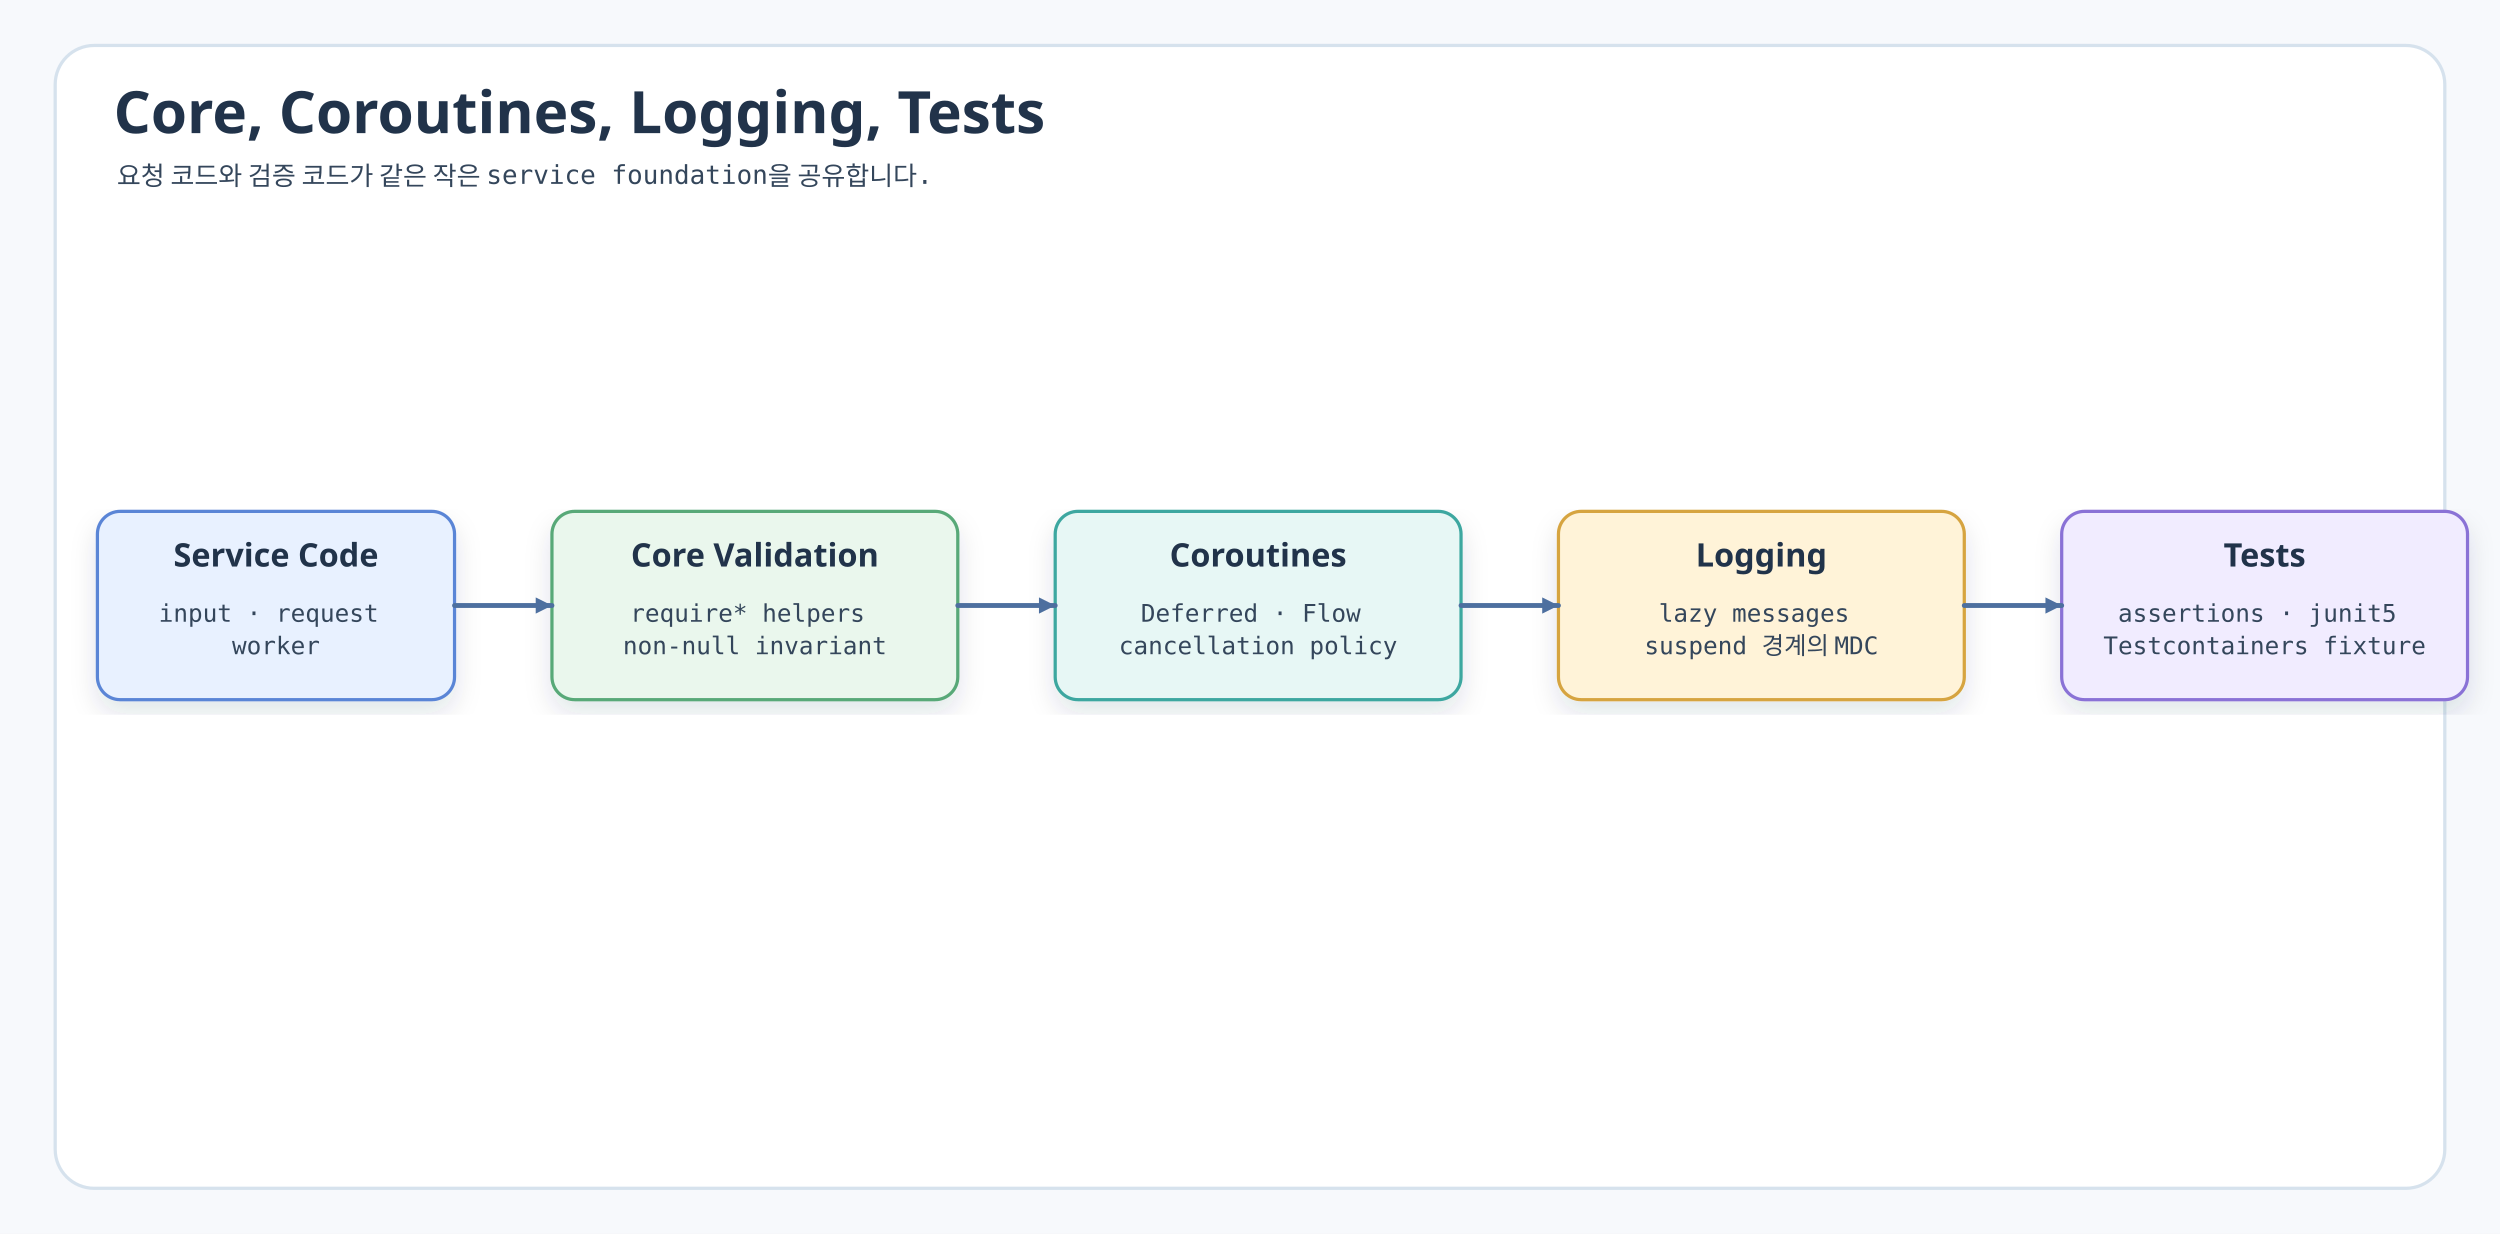
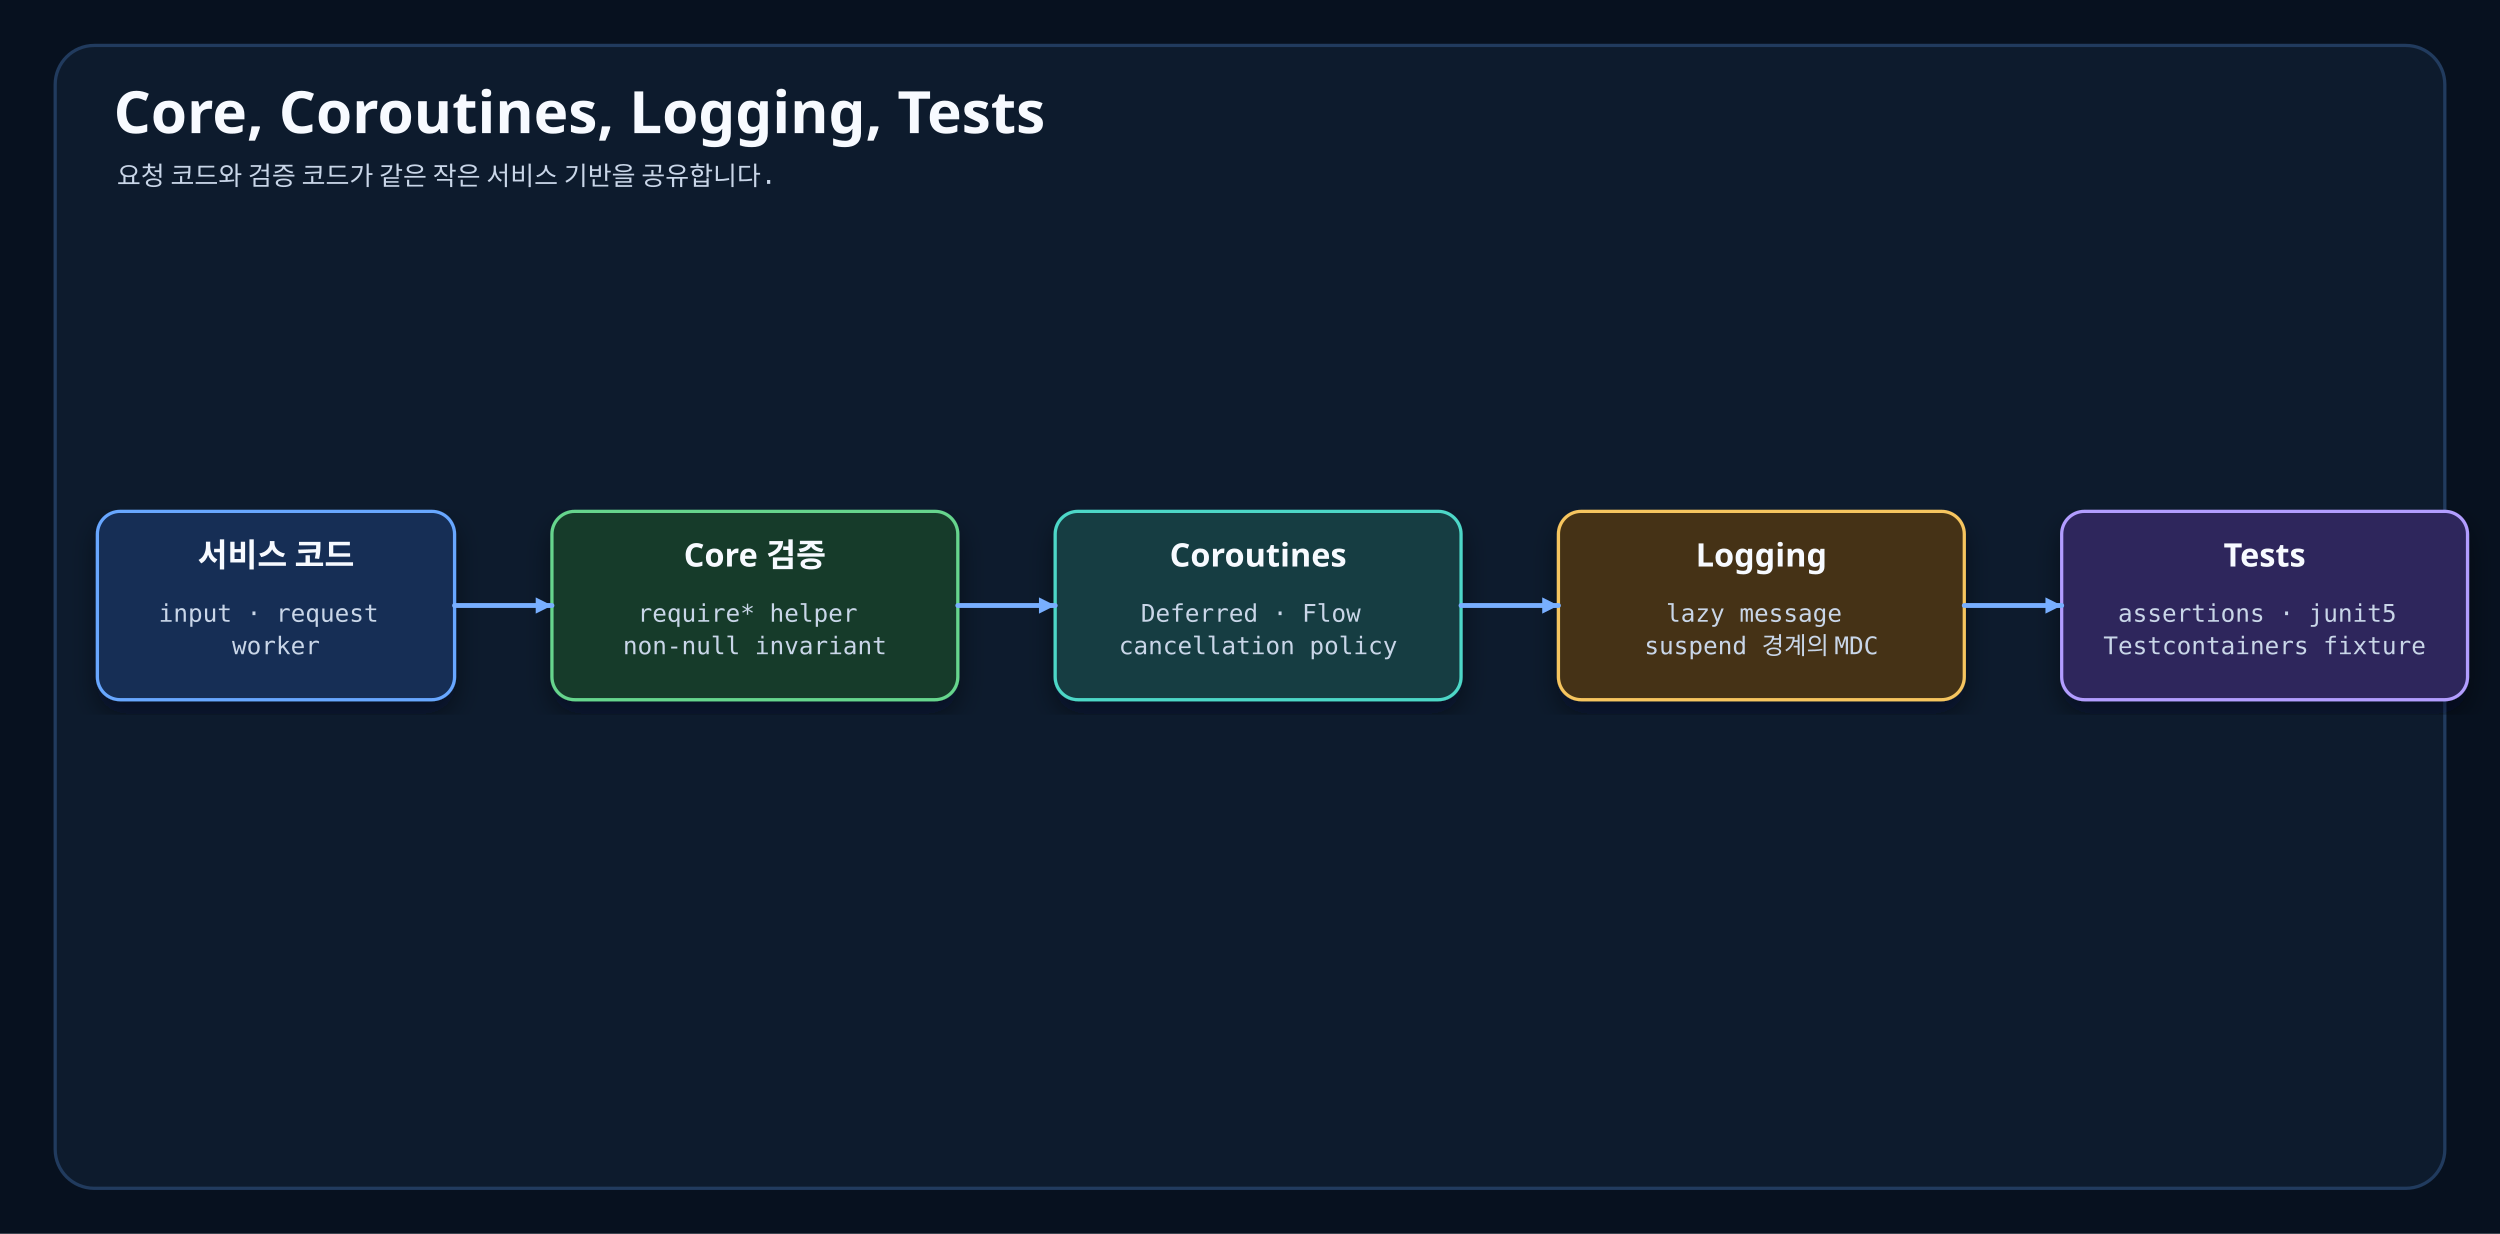
<svg xmlns="http://www.w3.org/2000/svg" width="1540" height="760" viewBox="0 0 1540 760" role="img">
  <defs>
    <filter id="shadow" x="-8%" y="-8%" width="116%" height="116%">
-       <feDropShadow dx="0" dy="8" stdDeviation="8" flood-color="#1D3148" flood-opacity="0.12" />
+       <feDropShadow dx="0" dy="8" stdDeviation="8" flood-color="#020712" flood-opacity="0.45" />
    </filter>
    <marker id="arrow" markerWidth="14" markerHeight="14" refX="12" refY="7" orient="auto" markerUnits="userSpaceOnUse">
-       <path d="M 2 2 L 12 7 L 2 12 Z" fill="#4D6F9F" />
+       <path d="M 2 2 L 12 7 L 2 12 Z" fill="#78AFFF" />
    </marker>
    <style>
-     .bg{fill:#F7F9FC}.frame{fill:#fff;stroke:#D6E2ED;stroke-width:2}
-     .title{font-family:"goorm Sans","Noto Sans KR","Apple SD Gothic Neo",sans-serif;font-size:36px;fill:#21334A;font-weight:700}
-     .subtitle,.body,.small{font-family:"goorm Sans Code","goorm Sans","D2Coding",monospace;fill:#34465B}
-     .subtitle{font-size:16px}.body{font-size:15px}.small{font-size:12px;fill:#657386}
-     .label{font-family:"goorm Sans","Noto Sans KR","Apple SD Gothic Neo",sans-serif;font-size:20px;fill:#21334A;font-weight:700}
-     .card{filter:url(#shadow);stroke-width:2}.connector{fill:none;stroke:#4D6F9F;stroke-width:3;stroke-linecap:round;stroke-linejoin:round;marker-end:url(#arrow)}
-     .bar-label{font-family:"goorm Sans Code","goorm Sans","D2Coding",monospace;font-size:15px;fill:#26384F}.axis{stroke:#B8C7D9;stroke-width:2}
+     .bg{fill:#07111F}.frame{fill:#0D1B2D;stroke:#213B5E;stroke-width:2}
+     .title{font-family:"goorm Sans","Noto Sans KR","Apple SD Gothic Neo",sans-serif;font-size:36px;fill:#F7FAFF;font-weight:700}
+     .subtitle,.body,.small{font-family:"goorm Sans Code","goorm Sans","D2Coding",monospace;fill:#C9D6E8}
+     .subtitle{font-size:16px}.body{font-size:15px}.small{font-size:12px;fill:#8DA2BC}
+     .label{font-family:"goorm Sans","Noto Sans KR","Apple SD Gothic Neo",sans-serif;font-size:20px;fill:#F7FAFF;font-weight:700}
+     .card{filter:url(#shadow);stroke-width:2}.connector{fill:none;stroke:#78AFFF;stroke-width:3;stroke-linecap:round;stroke-linejoin:round;marker-end:url(#arrow)}
+     .bar-label{font-family:"goorm Sans Code","goorm Sans","D2Coding",monospace;font-size:15px;fill:#F7FAFF}.axis{stroke:#47627F;stroke-width:2}
  </style>
  </defs>
  <rect class="bg" width="1540" height="760" />
  <rect class="frame" x="34" y="28" width="1472" height="704" rx="24" />
  <text class="title" x="70" y="82">Core, Coroutines, Logging, Tests</text>
-   <text class="subtitle" x="72" y="114">요청 코드와 검증 코드가 같은 작은 service foundation을 공유합니다.</text>
-   <g data-card="Service Code">
-     <rect class="card" x="60" y="315" width="220" height="116" rx="14" fill="#E8F1FF" stroke="#5A85D6" />
+   <text class="subtitle" x="72" y="114">요청 코드와 검증 코드가 같은 작은 서비스 기반을 공유합니다.</text>
+   <g data-card="서비스 코드">
+     <rect class="card" x="60" y="315" width="220" height="116" rx="14" fill="#132D55" stroke="#68A7FF" />
    <text class="label" x="170" y="349" text-anchor="middle">
-       <tspan x="170" dy="0">Service Code</tspan>
+       <tspan x="170" dy="0">서비스 코드</tspan>
    </text>
    <text class="body" x="170" y="383" text-anchor="middle">
      <tspan x="170" dy="0">input · request</tspan>
      <tspan x="170" dy="20">worker</tspan>
    </text>
  </g>
-   <g data-card="Core Validation">
-     <rect class="card" x="340" y="315" width="250" height="116" rx="14" fill="#EAF7ED" stroke="#58A978" />
+   <g data-card="Core 검증">
+     <rect class="card" x="340" y="315" width="250" height="116" rx="14" fill="#173B2A" stroke="#66D58D" />
    <text class="label" x="465" y="349" text-anchor="middle">
-       <tspan x="465" dy="0">Core Validation</tspan>
+       <tspan x="465" dy="0">Core 검증</tspan>
    </text>
    <text class="body" x="465" y="383" text-anchor="middle">
-       <tspan x="465" dy="0">require* helpers</tspan>
+       <tspan x="465" dy="0">require* helper</tspan>
      <tspan x="465" dy="20">non-null invariant</tspan>
    </text>
  </g>
  <g data-card="Coroutines">
-     <rect class="card" x="650" y="315" width="250" height="116" rx="14" fill="#E7F7F5" stroke="#3CA7A0" />
+     <rect class="card" x="650" y="315" width="250" height="116" rx="14" fill="#123D43" stroke="#4ED7C7" />
    <text class="label" x="775" y="349" text-anchor="middle">
      <tspan x="775" dy="0">Coroutines</tspan>
    </text>
    <text class="body" x="775" y="383" text-anchor="middle">
      <tspan x="775" dy="0">Deferred · Flow</tspan>
      <tspan x="775" dy="20">cancellation policy</tspan>
    </text>
  </g>
  <g data-card="Logging">
-     <rect class="card" x="960" y="315" width="250" height="116" rx="14" fill="#FFF3D8" stroke="#D6A441" />
+     <rect class="card" x="960" y="315" width="250" height="116" rx="14" fill="#443215" stroke="#F6C55F" />
    <text class="label" x="1085" y="349" text-anchor="middle">
      <tspan x="1085" dy="0">Logging</tspan>
    </text>
    <text class="body" x="1085" y="383" text-anchor="middle">
-       <tspan x="1085" dy="0">lazy messages</tspan>
+       <tspan x="1085" dy="0">lazy message</tspan>
      <tspan x="1085" dy="20">suspend 경계의 MDC</tspan>
    </text>
  </g>
  <g data-card="Tests">
-     <rect class="card" x="1270" y="315" width="250" height="116" rx="14" fill="#F1ECFF" stroke="#8A72D6" />
+     <rect class="card" x="1270" y="315" width="250" height="116" rx="14" fill="#2D255C" stroke="#B29DFF" />
    <text class="label" x="1395" y="349" text-anchor="middle">
      <tspan x="1395" dy="0">Tests</tspan>
    </text>
    <text class="body" x="1395" y="383" text-anchor="middle">
      <tspan x="1395" dy="0">assertions · junit5</tspan>
      <tspan x="1395" dy="20">Testcontainers fixture</tspan>
    </text>
  </g>
  <path class="connector" data-connector="service-to-core-validation" d="M280 373 H340" />
  <path class="connector" data-connector="core-validation-to-coroutines" d="M590 373 H650" />
  <path class="connector" data-connector="coroutines-to-logging" d="M900 373 H960" />
  <path class="connector" data-connector="logging-to-tests" d="M1210 373 H1270" />
</svg>
